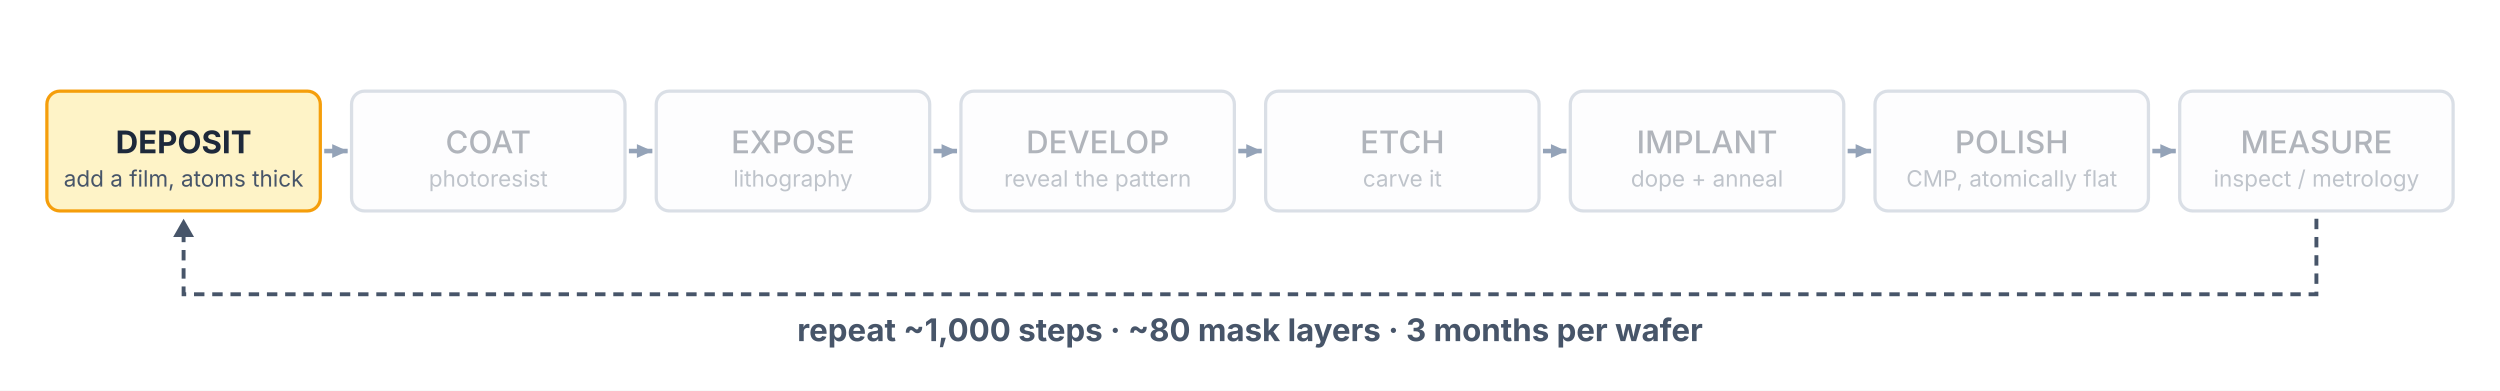
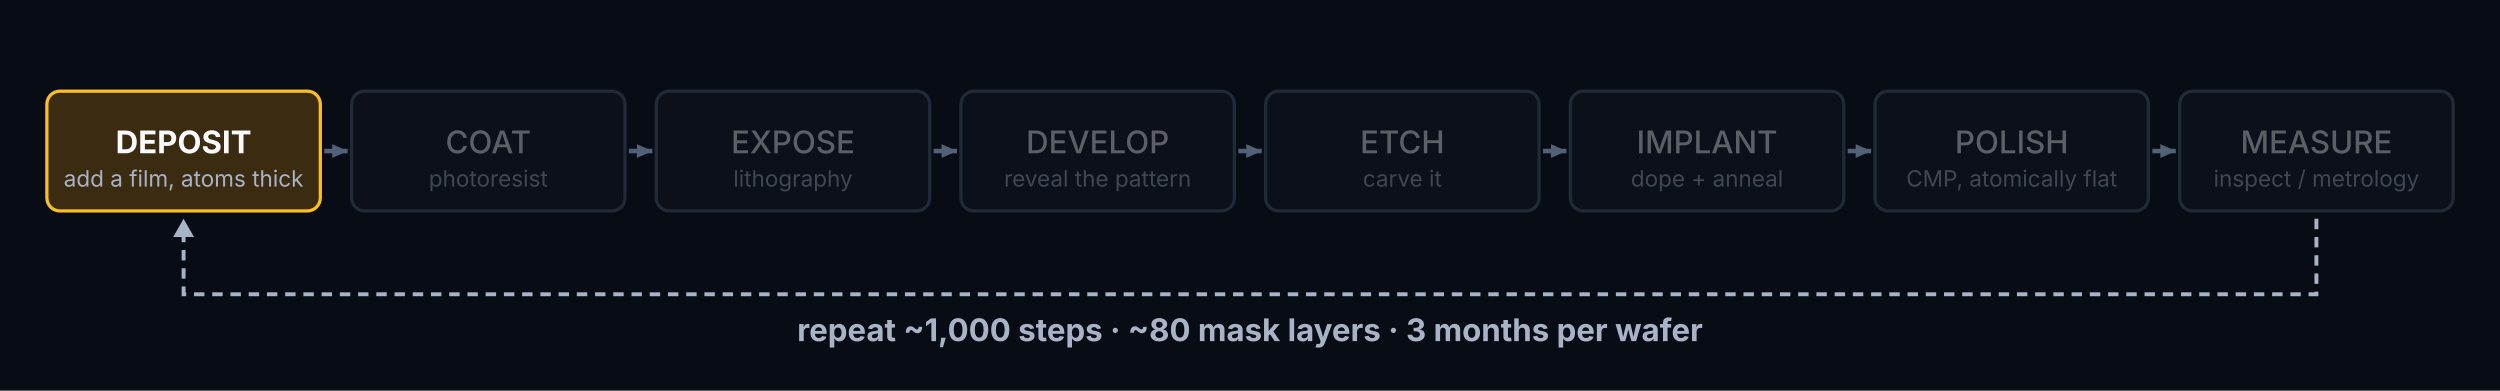
<svg xmlns="http://www.w3.org/2000/svg" viewBox="0 0 1920 300" font-family="Inter, -apple-system, sans-serif">
-   <rect width="1920" height="300" fill="#ffffff" />
+   <rect width="1920" height="300" fill="#080c14" />
  <g opacity="1">
-     <rect x="36" y="70" width="210" height="92" rx="10" fill="#fef3c7" stroke="#f59e0b" stroke-width="2.5" />
-     <text x="141" y="109" text-anchor="middle" dominant-baseline="central" font-size="24" font-weight="700" fill="#1e293b">DEPOSIT</text>
-     <text x="141" y="137" text-anchor="middle" dominant-baseline="central" font-size="17.28" fill="#475569">add a film, atoms thick</text>
+     <rect x="36" y="70" width="210" height="92" rx="10" fill="#3b2b10" stroke="#fbbf24" stroke-width="2.5" />
+     <text x="141" y="109" text-anchor="middle" dominant-baseline="central" font-size="24" font-weight="700" fill="#f8fafc">DEPOSIT</text>
+     <text x="141" y="137" text-anchor="middle" dominant-baseline="central" font-size="17.28" fill="#a8b3c7">add a film, atoms thick</text>
  </g>
-   <line x1="249" y1="116" x2="267" y2="116" stroke="#94a3b8" stroke-width="3.5" />
-   <polygon points="267,116 255.13,121.301 255.13,110.699" fill="#94a3b8" />
+   <line x1="249" y1="116" x2="267" y2="116" stroke="#526078" stroke-width="3.5" />
+   <polygon points="267,116 255.13,121.301 255.13,110.699" fill="#526078" />
  <g opacity="0.35">
-     <rect x="270" y="70" width="210" height="92" rx="10" fill="#f8fafc" stroke="#94a3b8" stroke-width="2.5" />
-     <text x="375" y="109" text-anchor="middle" dominant-baseline="central" font-size="24" font-weight="500" fill="#1e293b">COAT</text>
-     <text x="375" y="137" text-anchor="middle" dominant-baseline="central" font-size="17.28" fill="#475569">photoresist</text>
+     <rect x="270" y="70" width="210" height="92" rx="10" fill="#111827" stroke="#526078" stroke-width="2.5" />
+     <text x="375" y="109" text-anchor="middle" dominant-baseline="central" font-size="24" font-weight="500" fill="#f8fafc">COAT</text>
+     <text x="375" y="137" text-anchor="middle" dominant-baseline="central" font-size="17.28" fill="#a8b3c7">photoresist</text>
  </g>
-   <line x1="483" y1="116" x2="501" y2="116" stroke="#94a3b8" stroke-width="3.5" />
-   <polygon points="501,116 489.13,121.301 489.13,110.699" fill="#94a3b8" />
+   <line x1="483" y1="116" x2="501" y2="116" stroke="#526078" stroke-width="3.5" />
+   <polygon points="501,116 489.13,121.301 489.13,110.699" fill="#526078" />
  <g opacity="0.35">
-     <rect x="504" y="70" width="210" height="92" rx="10" fill="#f8fafc" stroke="#94a3b8" stroke-width="2.5" />
-     <text x="609" y="109" text-anchor="middle" dominant-baseline="central" font-size="24" font-weight="500" fill="#1e293b">EXPOSE</text>
-     <text x="609" y="137" text-anchor="middle" dominant-baseline="central" font-size="17.28" fill="#475569">lithography</text>
+     <rect x="504" y="70" width="210" height="92" rx="10" fill="#111827" stroke="#526078" stroke-width="2.5" />
+     <text x="609" y="109" text-anchor="middle" dominant-baseline="central" font-size="24" font-weight="500" fill="#f8fafc">EXPOSE</text>
+     <text x="609" y="137" text-anchor="middle" dominant-baseline="central" font-size="17.28" fill="#a8b3c7">lithography</text>
  </g>
-   <line x1="717" y1="116" x2="735" y2="116" stroke="#94a3b8" stroke-width="3.5" />
-   <polygon points="735,116 723.13,121.301 723.13,110.699" fill="#94a3b8" />
+   <line x1="717" y1="116" x2="735" y2="116" stroke="#526078" stroke-width="3.5" />
+   <polygon points="735,116 723.13,121.301 723.13,110.699" fill="#526078" />
  <g opacity="0.35">
-     <rect x="738" y="70" width="210" height="92" rx="10" fill="#f8fafc" stroke="#94a3b8" stroke-width="2.5" />
-     <text x="843" y="109" text-anchor="middle" dominant-baseline="central" font-size="24" font-weight="500" fill="#1e293b">DEVELOP</text>
-     <text x="843" y="137" text-anchor="middle" dominant-baseline="central" font-size="17.28" fill="#475569">reveal the pattern</text>
+     <rect x="738" y="70" width="210" height="92" rx="10" fill="#111827" stroke="#526078" stroke-width="2.5" />
+     <text x="843" y="109" text-anchor="middle" dominant-baseline="central" font-size="24" font-weight="500" fill="#f8fafc">DEVELOP</text>
+     <text x="843" y="137" text-anchor="middle" dominant-baseline="central" font-size="17.28" fill="#a8b3c7">reveal the pattern</text>
  </g>
-   <line x1="951" y1="116" x2="969" y2="116" stroke="#94a3b8" stroke-width="3.5" />
-   <polygon points="969,116 957.13,121.301 957.13,110.699" fill="#94a3b8" />
+   <line x1="951" y1="116" x2="969" y2="116" stroke="#526078" stroke-width="3.5" />
+   <polygon points="969,116 957.13,121.301 957.13,110.699" fill="#526078" />
  <g opacity="0.35">
-     <rect x="972" y="70" width="210" height="92" rx="10" fill="#f8fafc" stroke="#94a3b8" stroke-width="2.5" />
-     <text x="1077" y="109" text-anchor="middle" dominant-baseline="central" font-size="24" font-weight="500" fill="#1e293b">ETCH</text>
-     <text x="1077" y="137" text-anchor="middle" dominant-baseline="central" font-size="17.28" fill="#475569">carve it</text>
+     <rect x="972" y="70" width="210" height="92" rx="10" fill="#111827" stroke="#526078" stroke-width="2.5" />
+     <text x="1077" y="109" text-anchor="middle" dominant-baseline="central" font-size="24" font-weight="500" fill="#f8fafc">ETCH</text>
+     <text x="1077" y="137" text-anchor="middle" dominant-baseline="central" font-size="17.28" fill="#a8b3c7">carve it</text>
  </g>
-   <line x1="1185" y1="116" x2="1203" y2="116" stroke="#94a3b8" stroke-width="3.5" />
-   <polygon points="1203,116 1191.13,121.301 1191.13,110.699" fill="#94a3b8" />
+   <line x1="1185" y1="116" x2="1203" y2="116" stroke="#526078" stroke-width="3.5" />
+   <polygon points="1203,116 1191.13,121.301 1191.13,110.699" fill="#526078" />
  <g opacity="0.35">
-     <rect x="1206" y="70" width="210" height="92" rx="10" fill="#f8fafc" stroke="#94a3b8" stroke-width="2.5" />
-     <text x="1311" y="109" text-anchor="middle" dominant-baseline="central" font-size="24" font-weight="500" fill="#1e293b">IMPLANT</text>
-     <text x="1311" y="137" text-anchor="middle" dominant-baseline="central" font-size="17.28" fill="#475569">dope + anneal</text>
+     <rect x="1206" y="70" width="210" height="92" rx="10" fill="#111827" stroke="#526078" stroke-width="2.5" />
+     <text x="1311" y="109" text-anchor="middle" dominant-baseline="central" font-size="24" font-weight="500" fill="#f8fafc">IMPLANT</text>
+     <text x="1311" y="137" text-anchor="middle" dominant-baseline="central" font-size="17.28" fill="#a8b3c7">dope + anneal</text>
  </g>
-   <line x1="1419" y1="116" x2="1437" y2="116" stroke="#94a3b8" stroke-width="3.5" />
-   <polygon points="1437,116 1425.13,121.301 1425.13,110.699" fill="#94a3b8" />
+   <line x1="1419" y1="116" x2="1437" y2="116" stroke="#526078" stroke-width="3.5" />
+   <polygon points="1437,116 1425.13,121.301 1425.13,110.699" fill="#526078" />
  <g opacity="0.35">
-     <rect x="1440" y="70" width="210" height="92" rx="10" fill="#f8fafc" stroke="#94a3b8" stroke-width="2.5" />
-     <text x="1545" y="109" text-anchor="middle" dominant-baseline="central" font-size="24" font-weight="500" fill="#1e293b">POLISH</text>
-     <text x="1545" y="137" text-anchor="middle" dominant-baseline="central" font-size="17.28" fill="#475569">CMP, atomically flat</text>
+     <rect x="1440" y="70" width="210" height="92" rx="10" fill="#111827" stroke="#526078" stroke-width="2.5" />
+     <text x="1545" y="109" text-anchor="middle" dominant-baseline="central" font-size="24" font-weight="500" fill="#f8fafc">POLISH</text>
+     <text x="1545" y="137" text-anchor="middle" dominant-baseline="central" font-size="17.28" fill="#a8b3c7">CMP, atomically flat</text>
  </g>
-   <line x1="1653" y1="116" x2="1671" y2="116" stroke="#94a3b8" stroke-width="3.5" />
-   <polygon points="1671,116 1659.13,121.301 1659.13,110.699" fill="#94a3b8" />
+   <line x1="1653" y1="116" x2="1671" y2="116" stroke="#526078" stroke-width="3.5" />
+   <polygon points="1671,116 1659.13,121.301 1659.13,110.699" fill="#526078" />
  <g opacity="0.35">
-     <rect x="1674" y="70" width="210" height="92" rx="10" fill="#f8fafc" stroke="#94a3b8" stroke-width="2.5" />
-     <text x="1779" y="109" text-anchor="middle" dominant-baseline="central" font-size="24" font-weight="500" fill="#1e293b">MEASURE</text>
-     <text x="1779" y="137" text-anchor="middle" dominant-baseline="central" font-size="17.28" fill="#475569">inspect / metrology</text>
+     <rect x="1674" y="70" width="210" height="92" rx="10" fill="#111827" stroke="#526078" stroke-width="2.5" />
+     <text x="1779" y="109" text-anchor="middle" dominant-baseline="central" font-size="24" font-weight="500" fill="#f8fafc">MEASURE</text>
+     <text x="1779" y="137" text-anchor="middle" dominant-baseline="central" font-size="17.28" fill="#a8b3c7">inspect / metrology</text>
  </g>
-   <path d="M 1779 168 L 1779 226 L 141 226 L 141 174" fill="none" stroke="#475569" stroke-width="3" stroke-dasharray="8 6" />
-   <polygon points="141,168 133,182 149,182" fill="#475569" />
-   <text x="960" y="262" text-anchor="middle" font-size="24" font-weight="700" fill="#475569">repeat ~1,000 steps · ~80 mask layers · 3 months per wafer</text>
+   <path d="M 1779 168 L 1779 226 L 141 226 L 141 174" fill="none" stroke="#a8b3c7" stroke-width="3" stroke-dasharray="8 6" />
+   <polygon points="141,168 133,182 149,182" fill="#a8b3c7" />
+   <text x="960" y="262" text-anchor="middle" font-size="24" font-weight="700" fill="#a8b3c7">repeat ~1,000 steps · ~80 mask layers · 3 months per wafer</text>
</svg>
